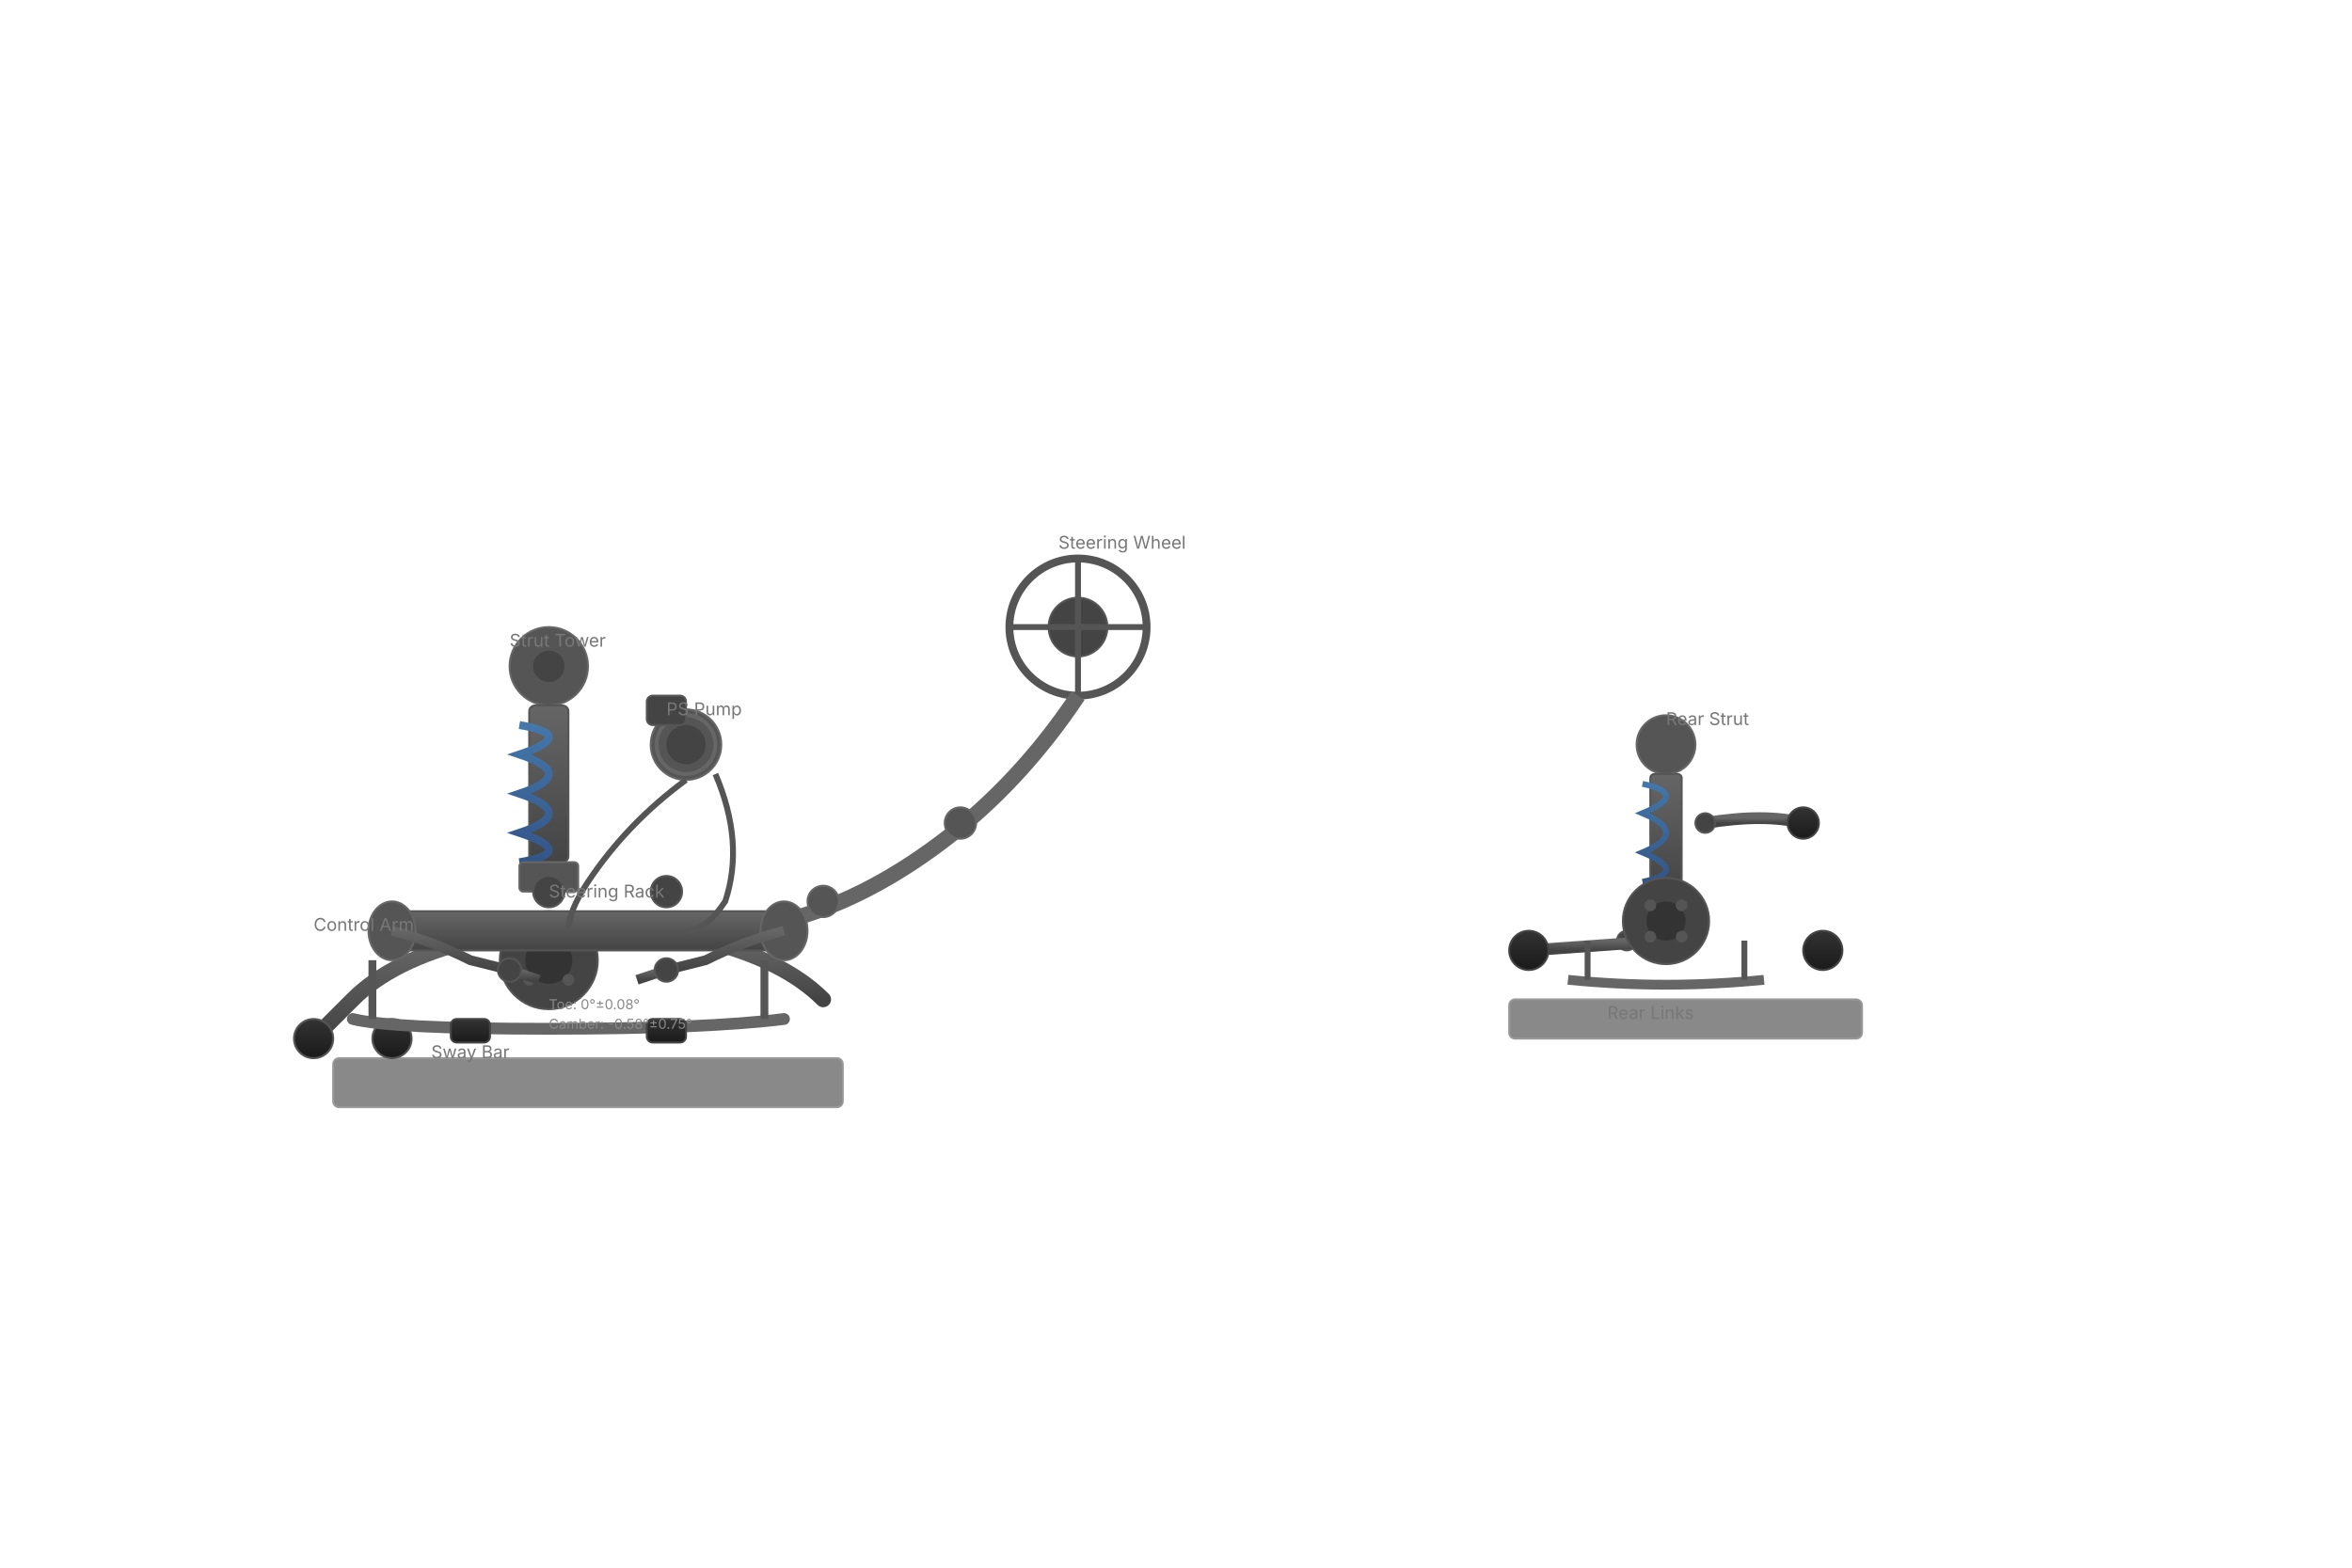
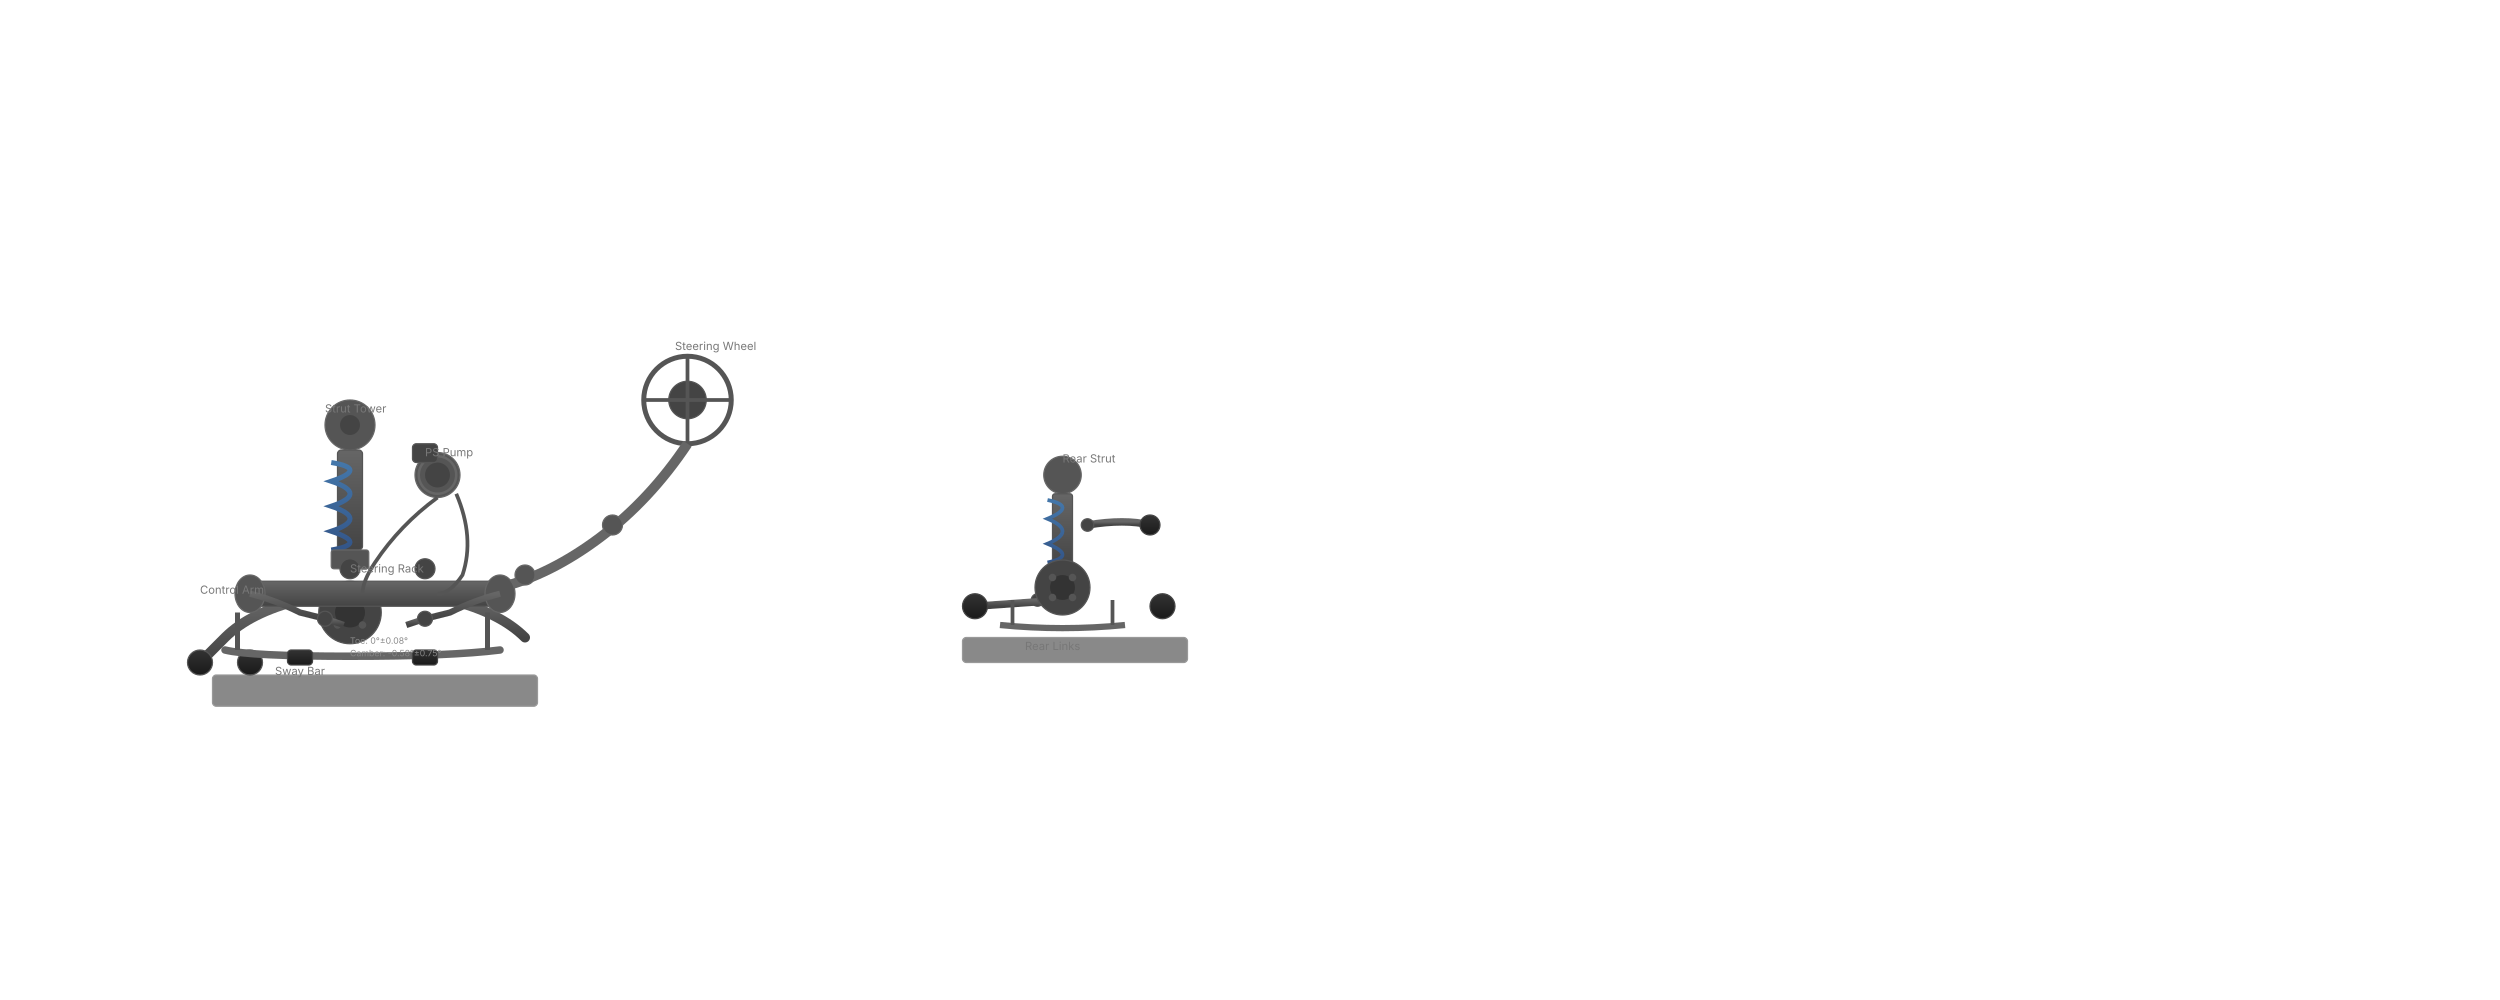
- <svg xmlns="http://www.w3.org/2000/svg" viewBox="0 0 1200 800">
+ <svg xmlns="http://www.w3.org/2000/svg" viewBox="0 0 2000 800">
  <defs>
    <linearGradient id="metalGradient" x1="0%" y1="0%" x2="0%" y2="100%">
      <stop offset="0%" stop-color="#666" />
      <stop offset="100%" stop-color="#444" />
    </linearGradient>
    <linearGradient id="springGradient" x1="0%" y1="0%" x2="0%" y2="100%">
      <stop offset="0%" stop-color="#4477AA" />
      <stop offset="100%" stop-color="#335588" />
    </linearGradient>
    <linearGradient id="rubberGradient" x1="0%" y1="0%" x2="0%" y2="100%">
      <stop offset="0%" stop-color="#333" />
      <stop offset="100%" stop-color="#1a1a1a" />
    </linearGradient>
  </defs>
  <g data-component-id="front-strut-lh">
    <circle cx="280" cy="340" r="20" fill="#555" stroke="#666" />
    <circle cx="280" cy="340" r="8" fill="#444" />
    <rect x="270" y="360" width="20" height="80" rx="3" fill="url(#metalGradient)" stroke="#555" />
    <g stroke="url(#springGradient)" stroke-width="4" fill="none">
      <path d="M 265 370 Q 295 375, 265 385 Q 295 395, 265 405 Q 295 415, 265 425 Q 295 435, 265 440" />
    </g>
    <rect x="265" y="440" width="30" height="15" rx="2" fill="#555" stroke="#666" />
  </g>
  <g data-component-id="lower-control-arm-front-lh">
    <path d="M 240 480 Q 200 490, 180 510 L 160 530" stroke="url(#metalGradient)" stroke-width="8" fill="none" stroke-linecap="round" />
    <circle cx="280" cy="455" r="8" fill="#444" stroke="#555" />
    <circle cx="160" cy="530" r="10" fill="url(#rubberGradient)" stroke="#555" />
    <circle cx="200" cy="530" r="10" fill="url(#rubberGradient)" stroke="#555" />
  </g>
  <g data-component-id="lower-control-arm-front-rh">
    <path d="M 360 480 Q 400 490, 420 510" stroke="url(#metalGradient)" stroke-width="8" fill="none" stroke-linecap="round" />
    <circle cx="340" cy="455" r="8" fill="#444" stroke="#555" />
  </g>
  <g data-component-id="front-stabilizer-bar">
    <path d="M 180 520 Q 200 525, 280 525 Q 360 525, 400 520" stroke="#666" stroke-width="6" fill="none" stroke-linecap="round" />
    <line x1="190" y1="520" x2="190" y2="490" stroke="#555" stroke-width="4" />
    <line x1="390" y1="520" x2="390" y2="490" stroke="#555" stroke-width="4" />
    <rect x="230" y="520" width="20" height="12" rx="3" fill="url(#rubberGradient)" stroke="#444" />
    <rect x="330" y="520" width="20" height="12" rx="3" fill="url(#rubberGradient)" stroke="#444" />
  </g>
  <g data-component-id="front-wheel-hub-lh">
    <circle cx="280" cy="490" r="25" fill="#444" stroke="#555" />
    <circle cx="280" cy="490" r="12" fill="#333" />
    <circle cx="270" cy="480" r="3" fill="#555" />
    <circle cx="290" cy="480" r="3" fill="#555" />
    <circle cx="270" cy="500" r="3" fill="#555" />
    <circle cx="290" cy="500" r="3" fill="#555" />
  </g>
  <g data-component-id="steering-wheel">
    <circle cx="550" cy="320" r="35" fill="none" stroke="#555" stroke-width="4" />
    <circle cx="550" cy="320" r="15" fill="#444" stroke="#555" />
    <line x1="515" y1="320" x2="585" y2="320" stroke="#555" stroke-width="3" />
    <line x1="550" y1="285" x2="550" y2="355" stroke="#555" stroke-width="3" />
  </g>
  <g data-component-id="steering-column">
    <path d="M 550 355 Q 520 400, 480 430 Q 440 460, 400 470" stroke="#666" stroke-width="8" fill="none" />
    <circle cx="490" cy="420" r="8" fill="#555" stroke="#666" />
    <circle cx="420" cy="460" r="8" fill="#555" stroke="#666" />
  </g>
  <g data-component-id="steering-rack">
    <rect x="200" y="465" width="200" height="20" rx="5" fill="url(#metalGradient)" stroke="#555" />
    <ellipse cx="200" cy="475" rx="12" ry="15" fill="#555" stroke="#666" />
    <ellipse cx="400" cy="475" rx="12" ry="15" fill="#555" stroke="#666" />
  </g>
  <g stroke="url(#metalGradient)" stroke-width="5" fill="none">
    <path d="M 200 475 Q 220 480, 240 490 L 260 495" data-component-id="tie-rod-inner-lh" />
    <path d="M 260 495 L 275 500" data-component-id="tie-rod-outer-lh" />
    <path d="M 400 475 Q 380 480, 360 490 L 340 495" data-component-id="tie-rod-inner-rh" />
    <path d="M 340 495 L 325 500" data-component-id="tie-rod-outer-rh" />
  </g>
  <g fill="#444" stroke="#555">
    <circle cx="260" cy="495" r="6" data-component-id="tie-rod-end-lh" />
    <circle cx="340" cy="495" r="6" data-component-id="tie-rod-end-rh" />
  </g>
  <g data-component-id="power-steering-pump">
    <circle cx="350" cy="380" r="18" fill="#555" stroke="#666" />
    <circle cx="350" cy="380" r="10" fill="#444" />
    <circle cx="350" cy="380" r="15" fill="none" stroke="#666" stroke-width="2" />
    <rect x="330" y="355" width="20" height="15" rx="3" fill="#444" stroke="#555" />
  </g>
  <g stroke="#555" stroke-width="3" fill="none">
    <path d="M 350 398 Q 320 420, 300 450 Q 290 465, 290 475" data-component-id="ps-pressure-line" />
    <path d="M 365 395 Q 380 430, 370 460 Q 360 475, 350 475" data-component-id="ps-return-line" />
  </g>
  <g data-component-id="rear-strut-lh">
    <circle cx="850" cy="380" r="15" fill="#555" stroke="#666" />
    <rect x="842" y="395" width="16" height="60" rx="2" fill="url(#metalGradient)" stroke="#555" />
    <g stroke="url(#springGradient)" stroke-width="3" fill="none">
      <path d="M 838 400 Q 862 405, 838 415 Q 862 425, 838 435 Q 862 445, 838 450" />
    </g>
  </g>
  <g data-component-id="upper-control-arm-rear-lh">
    <path d="M 870 420 Q 900 415, 920 420" stroke="url(#metalGradient)" stroke-width="6" fill="none" />
    <circle cx="870" cy="420" r="5" fill="#444" stroke="#555" />
    <circle cx="920" cy="420" r="8" fill="url(#rubberGradient)" stroke="#444" />
  </g>
  <g data-component-id="lower-control-arm-rear-lh">
    <path d="M 830" y1="470" x2="870 480 Q 910 490, 930 485" stroke="url(#metalGradient)" stroke-width="7" fill="none" />
    <circle cx="830" cy="480" r="5" fill="#444" stroke="#555" />
    <circle cx="930" cy="485" r="10" fill="url(#rubberGradient)" stroke="#444" />
  </g>
  <g data-component-id="trailing-arm-lh">
    <path d="M 780 485 L 850 480" stroke="url(#metalGradient)" stroke-width="6" fill="none" />
    <circle cx="780" cy="485" r="10" fill="url(#rubberGradient)" stroke="#444" />
  </g>
  <g data-component-id="rear-wheel-hub-lh">
    <circle cx="850" cy="470" r="22" fill="#444" stroke="#555" />
    <circle cx="850" cy="470" r="10" fill="#333" />
    <circle cx="842" cy="462" r="3" fill="#555" />
    <circle cx="858" cy="462" r="3" fill="#555" />
    <circle cx="842" cy="478" r="3" fill="#555" />
    <circle cx="858" cy="478" r="3" fill="#555" />
  </g>
  <g data-component-id="rear-stabilizer-bar">
    <path d="M 800 500 Q 850 505, 900 500" stroke="#666" stroke-width="5" fill="none" />
    <line x1="810" y1="500" x2="810" y2="480" stroke="#555" stroke-width="3" />
    <line x1="890" y1="500" x2="890" y2="480" stroke="#555" stroke-width="3" />
  </g>
  <g data-component-id="front-subframe" opacity="0.6">
    <rect x="170" y="540" width="260" height="25" rx="3" fill="#3a3a3a" stroke="#555" />
  </g>
  <g data-component-id="rear-subframe" opacity="0.6">
    <rect x="770" y="510" width="180" height="20" rx="3" fill="#3a3a3a" stroke="#555" />
  </g>
  <g font-family="Inter, sans-serif" font-size="9" fill="#777">
    <text x="260" y="330">Strut Tower</text>
    <text x="160" y="475">Control Arm</text>
    <text x="220" y="540">Sway Bar</text>
    <text x="280" y="458">Steering Rack</text>
    <text x="540" y="280">Steering Wheel</text>
    <text x="340" y="365">PS Pump</text>
    <text x="850" y="370">Rear Strut</text>
    <text x="820" y="520">Rear Links</text>
  </g>
  <g font-family="Inter, sans-serif" font-size="7" fill="#888">
    <text x="280" y="515">Toe: 0°±0.08°</text>
    <text x="280" y="525">Camber: -0.58°±0.75°</text>
  </g>
</svg>
